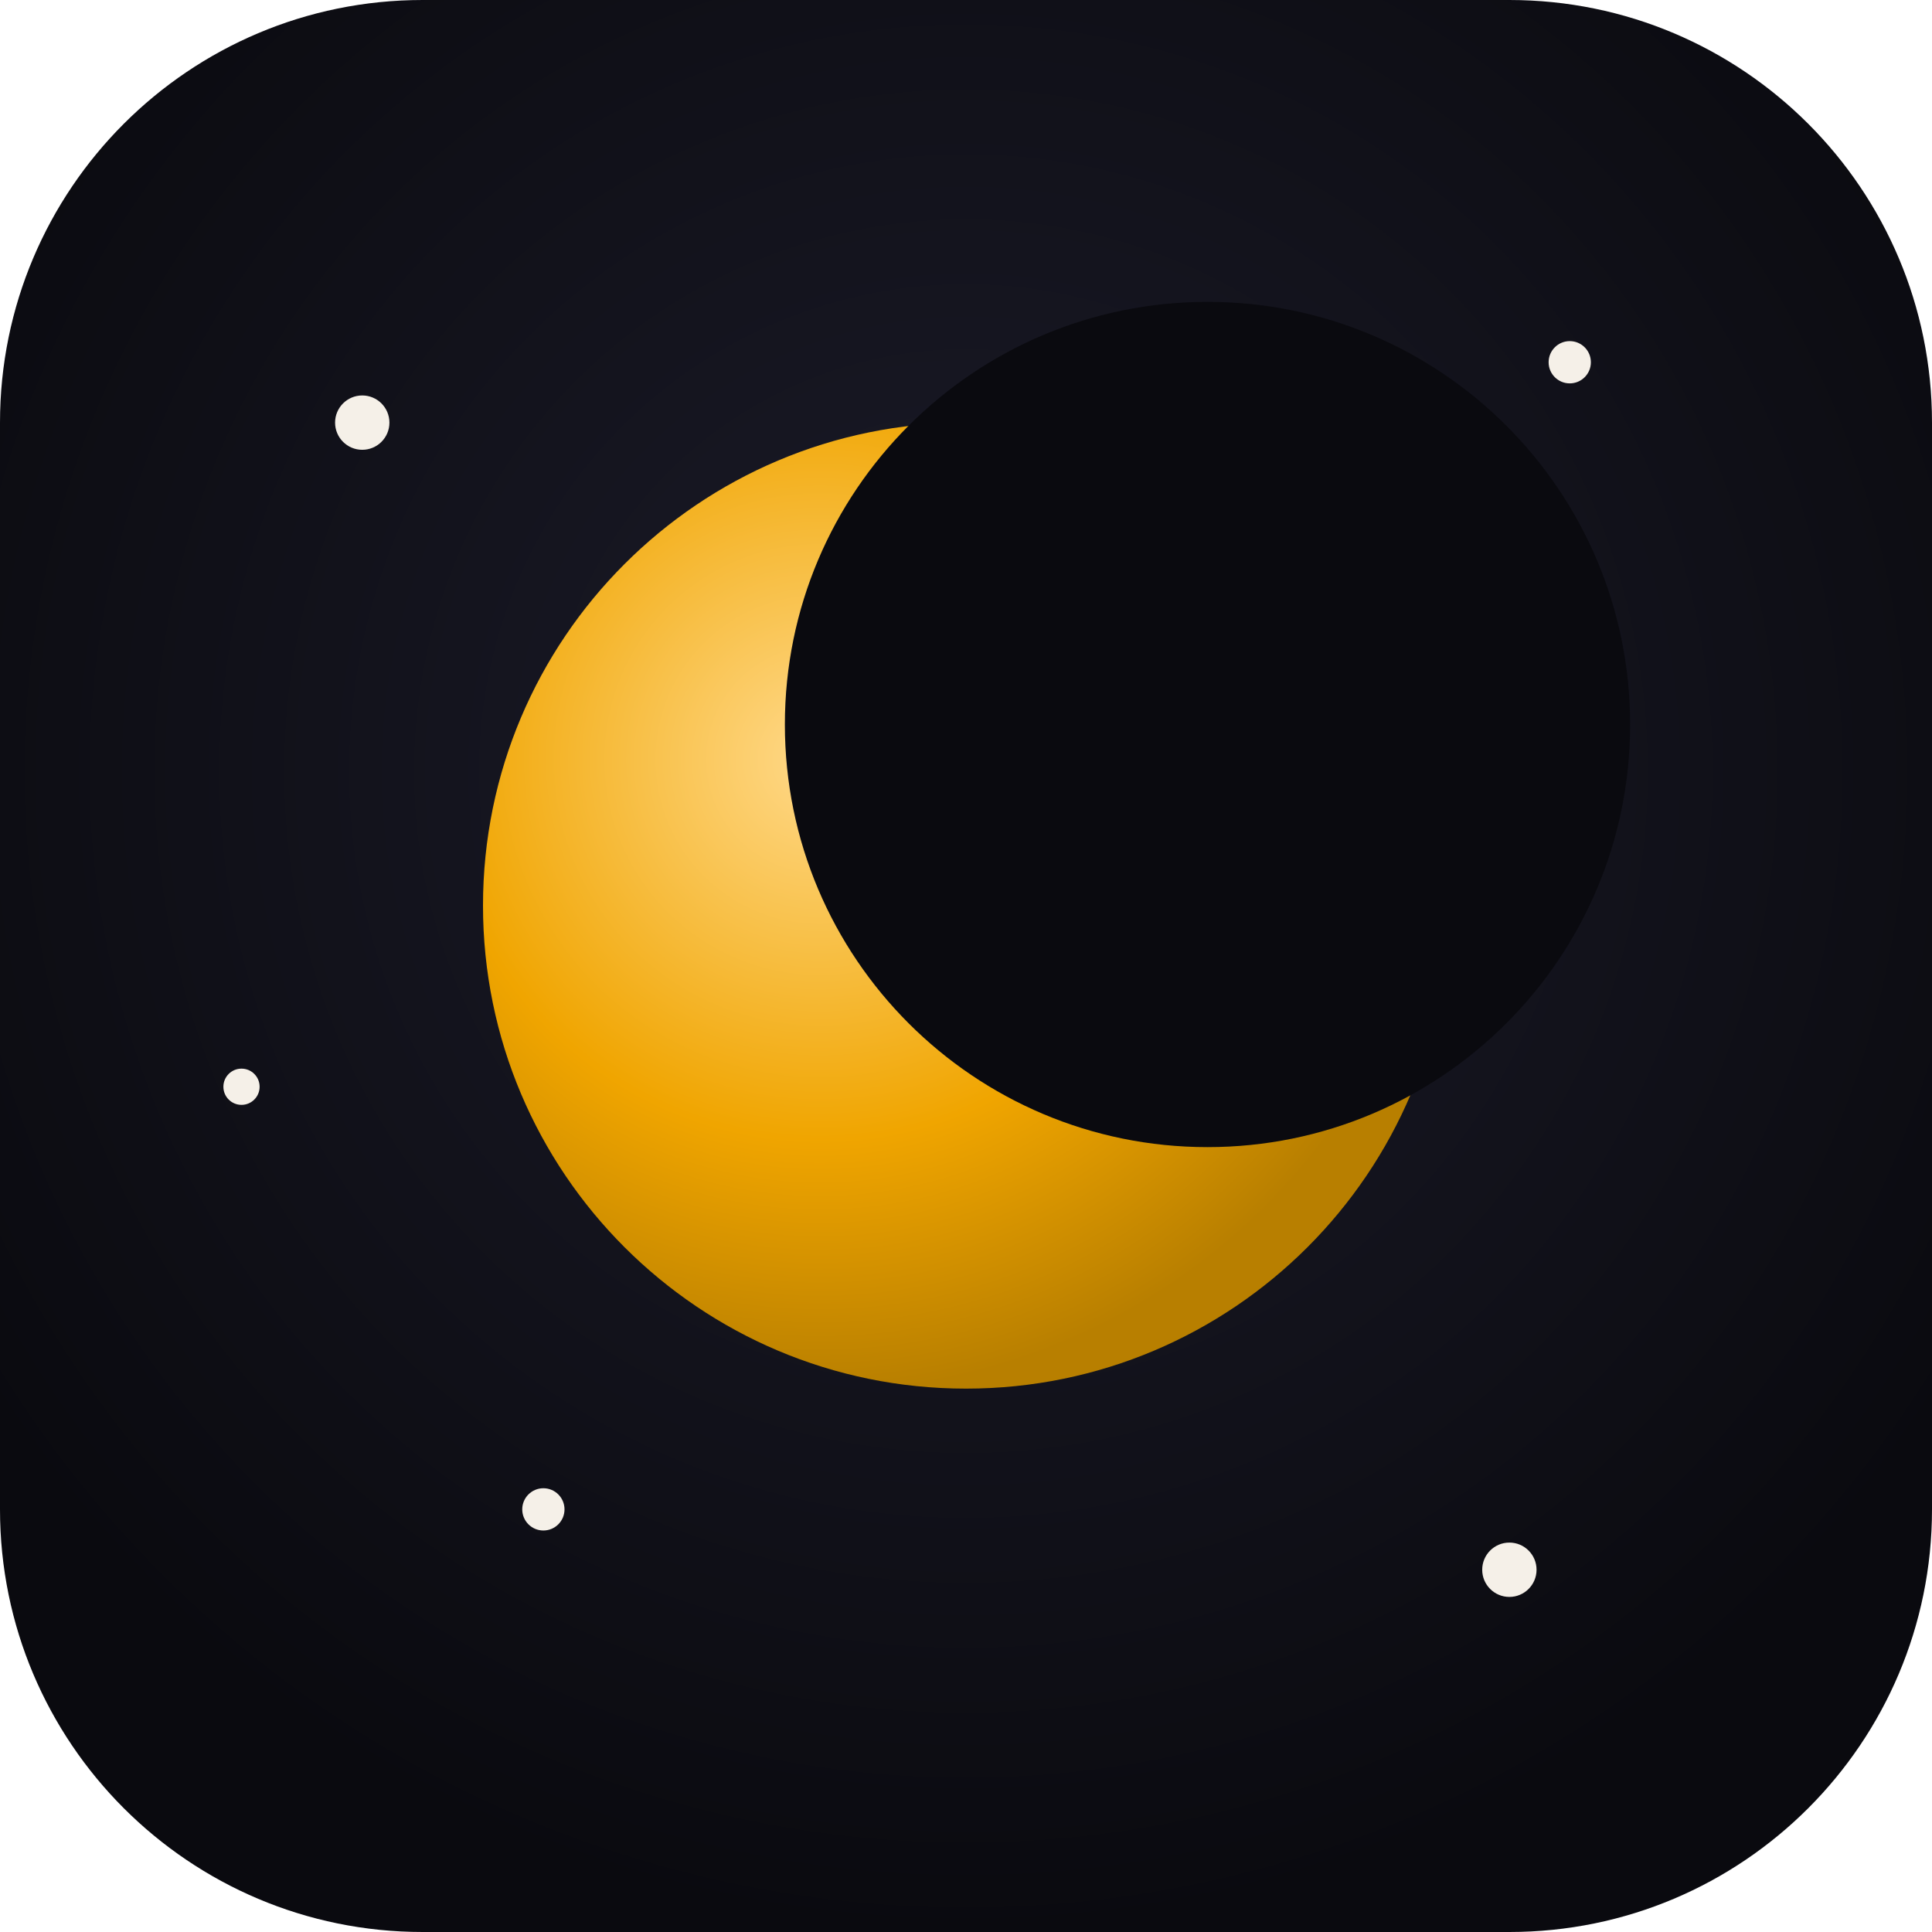
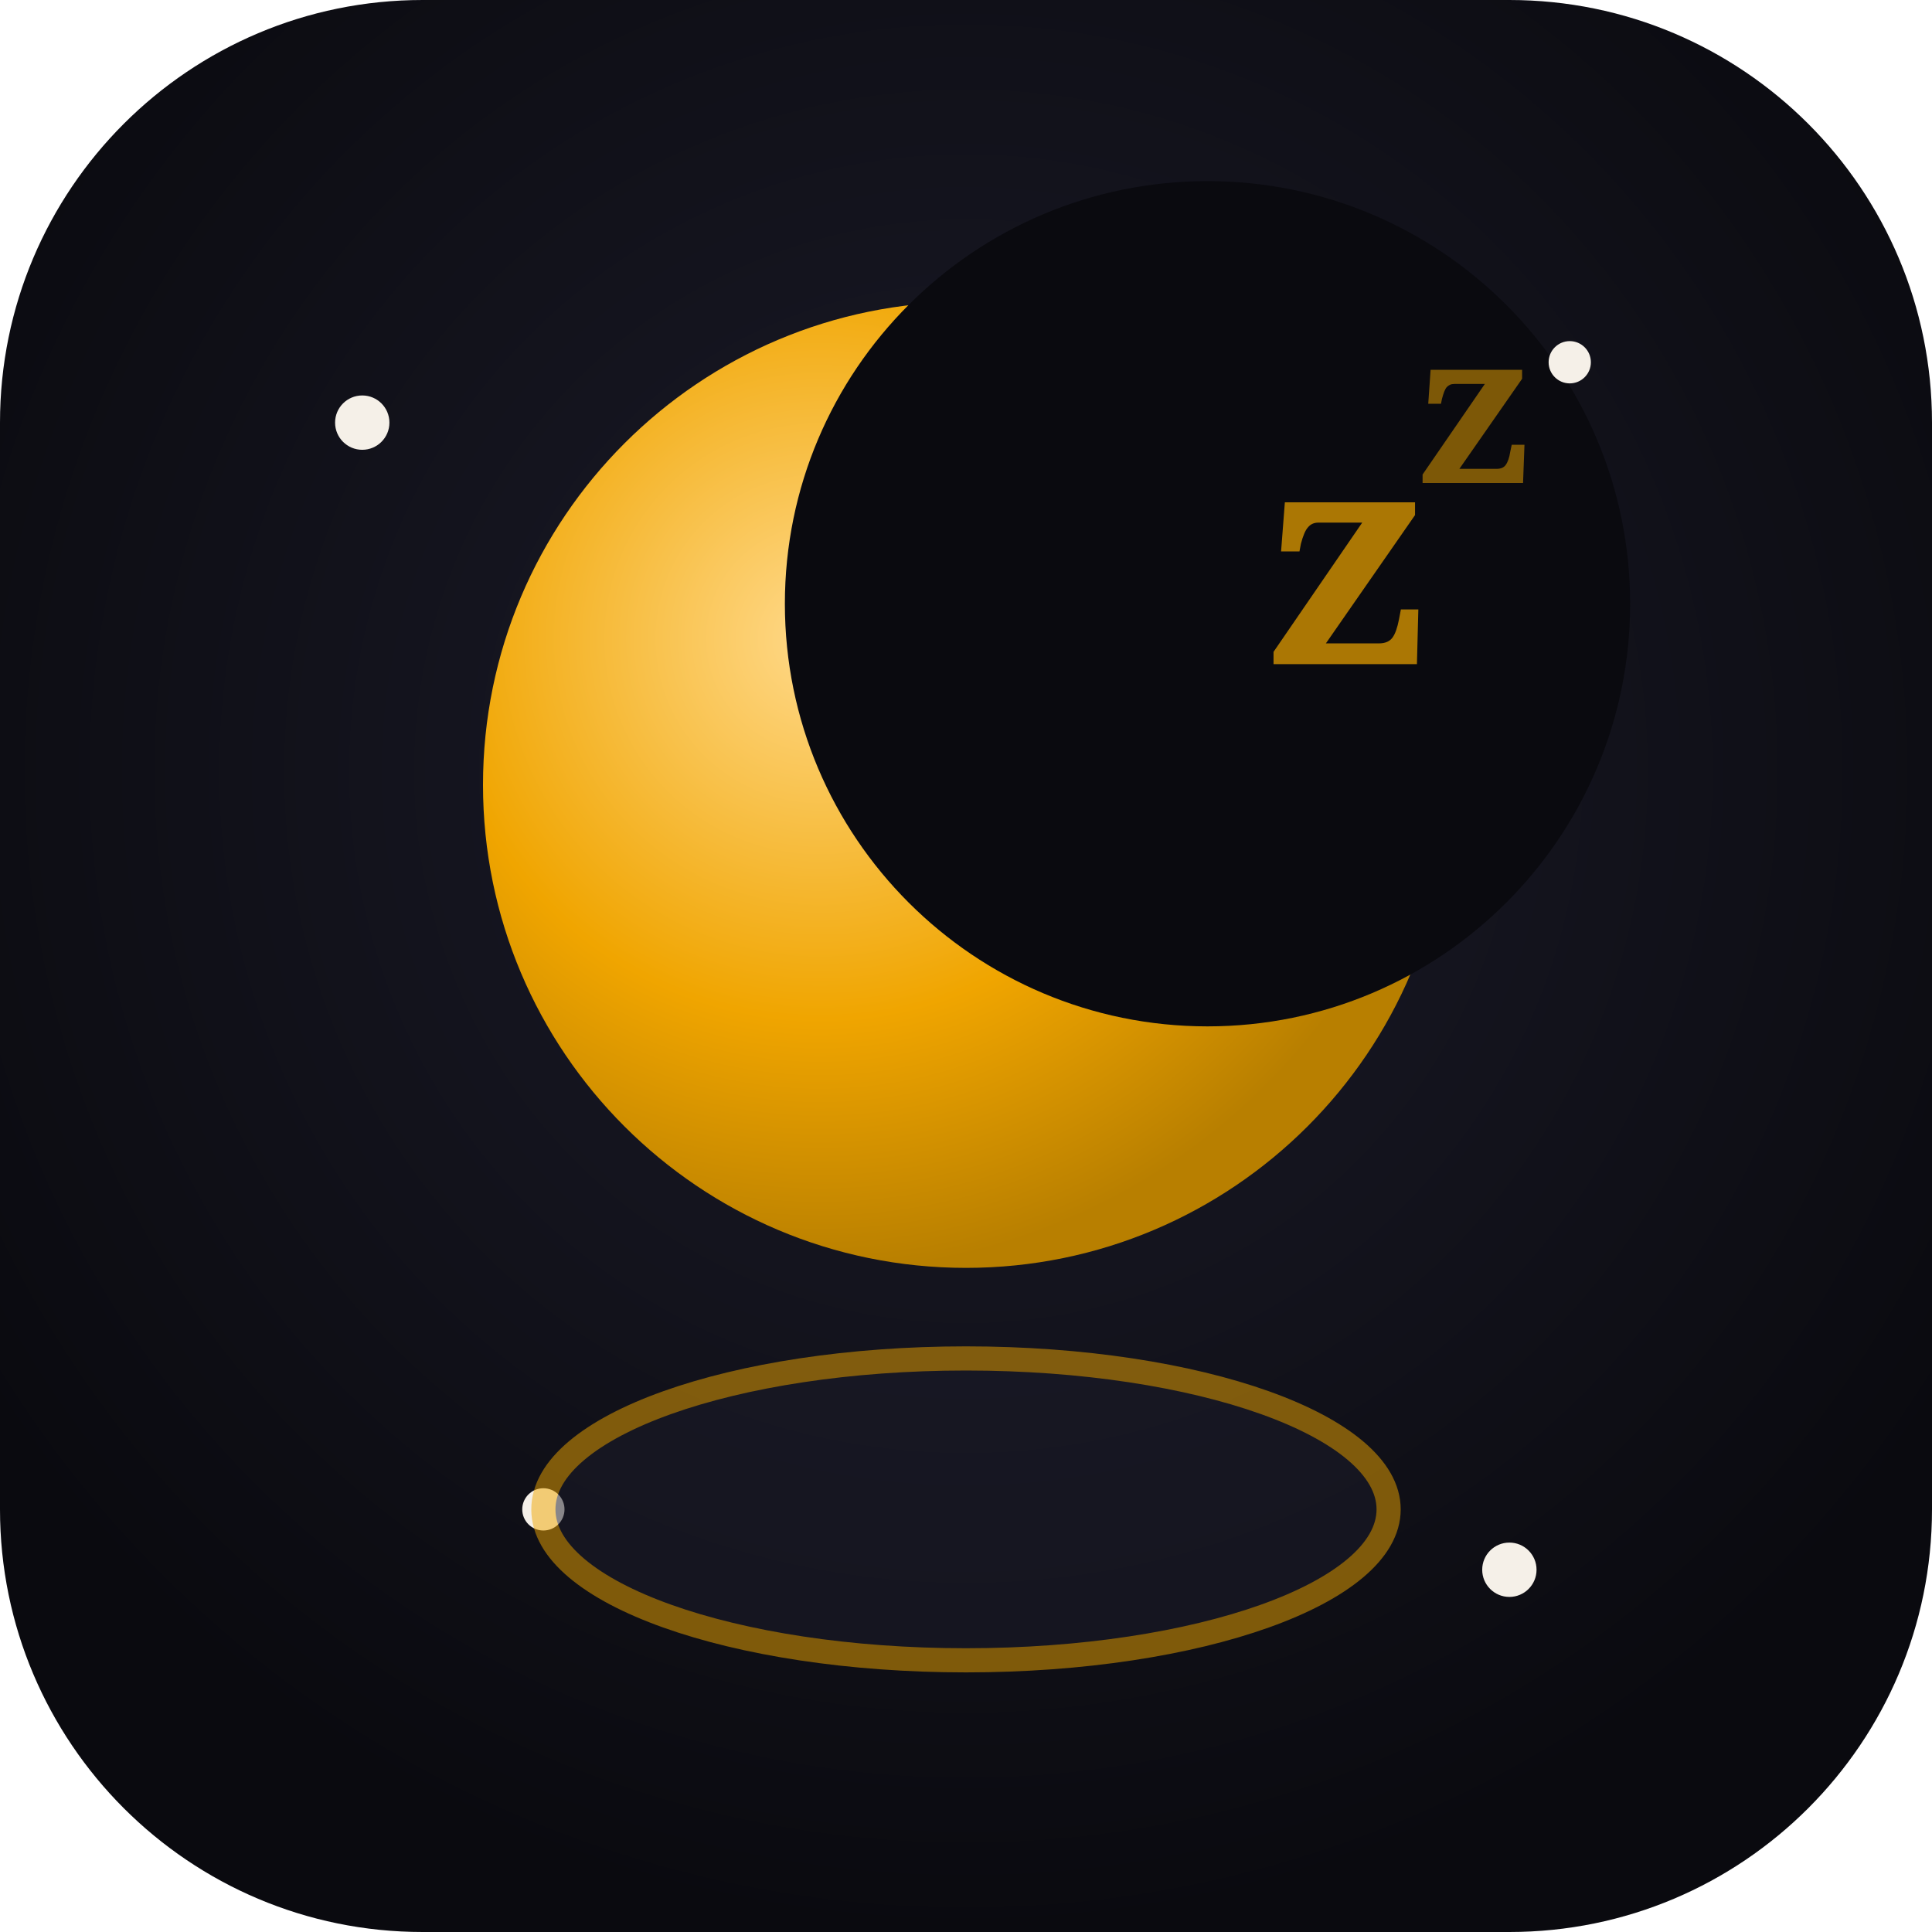
<svg xmlns="http://www.w3.org/2000/svg" viewBox="0 0 64 64">
  <defs>
    <radialGradient id="bg" cx="50%" cy="40%" r="60%">
      <stop offset="0%" stop-color="#1c1c2a" />
      <stop offset="100%" stop-color="#0a0a0f" />
    </radialGradient>
    <radialGradient id="moon" cx="35%" cy="35%" r="65%">
      <stop offset="0%" stop-color="#ffd98a" />
      <stop offset="60%" stop-color="#f0a500" />
      <stop offset="100%" stop-color="#b87f00" />
    </radialGradient>
  </defs>
  <rect width="64" height="64" rx="14" fill="url(#bg)" />
-   <circle cx="32" cy="30" r="16" fill="url(#moon)" />
-   <circle cx="40" cy="24" r="14" fill="#0a0a0f" />
+   <circle cx="32" cy="26" r="16" fill="url(#moon)" />
+   <circle cx="40" cy="20" r="14" fill="#0a0a0f" />
+   <text x="42" y="22" font-family="Georgia, serif" font-size="10" font-weight="700" fill="#f0a500" opacity="0.7">z</text>
+   <text x="47" y="16" font-family="Georgia, serif" font-size="7" font-weight="700" fill="#f0a500" opacity="0.5">z</text>
  <circle cx="12" cy="14" r="0.9" fill="#f5f0e8" />
  <circle cx="52" cy="12" r="0.7" fill="#f5f0e8" />
  <circle cx="18" cy="50" r="0.7" fill="#f5f0e8" />
  <circle cx="50" cy="52" r="0.9" fill="#f5f0e8" />
-   <circle cx="8" cy="36" r="0.6" fill="#f5f0e8" />
+   <ellipse cx="32" cy="50" rx="14" ry="5" fill="#1c1c2a" stroke="#f0a500" stroke-width="0.8" opacity="0.5" />
</svg>
